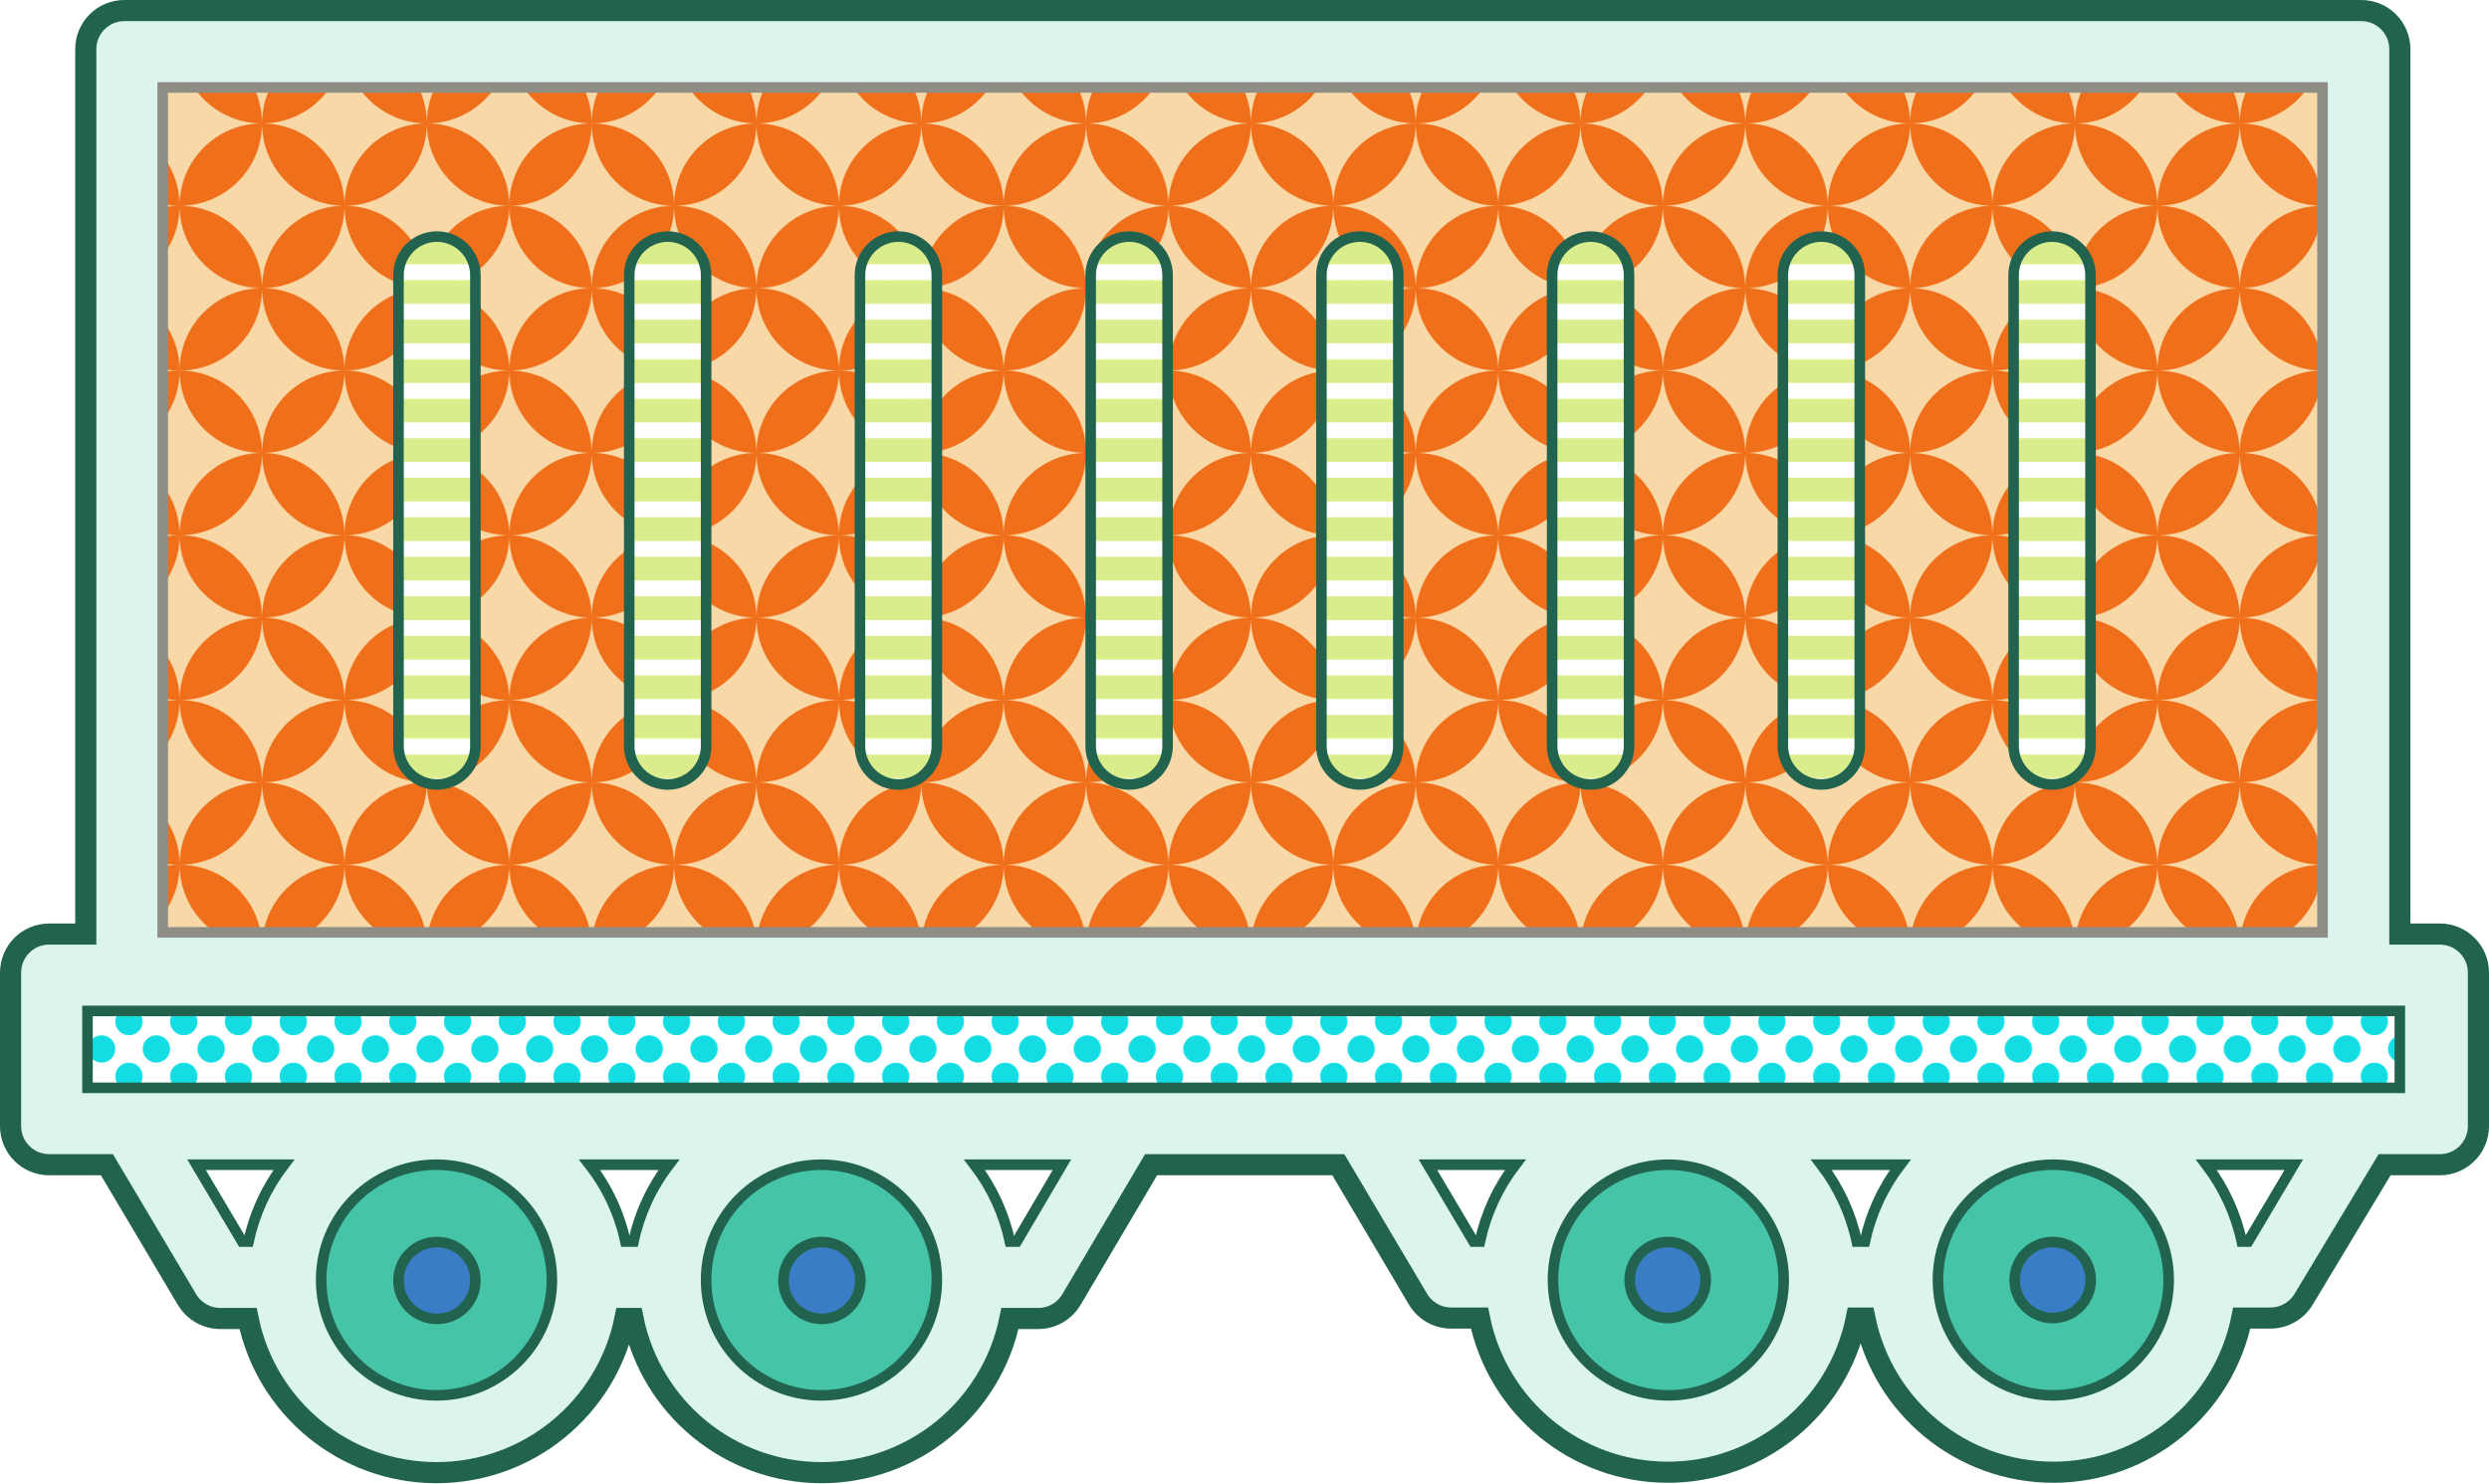
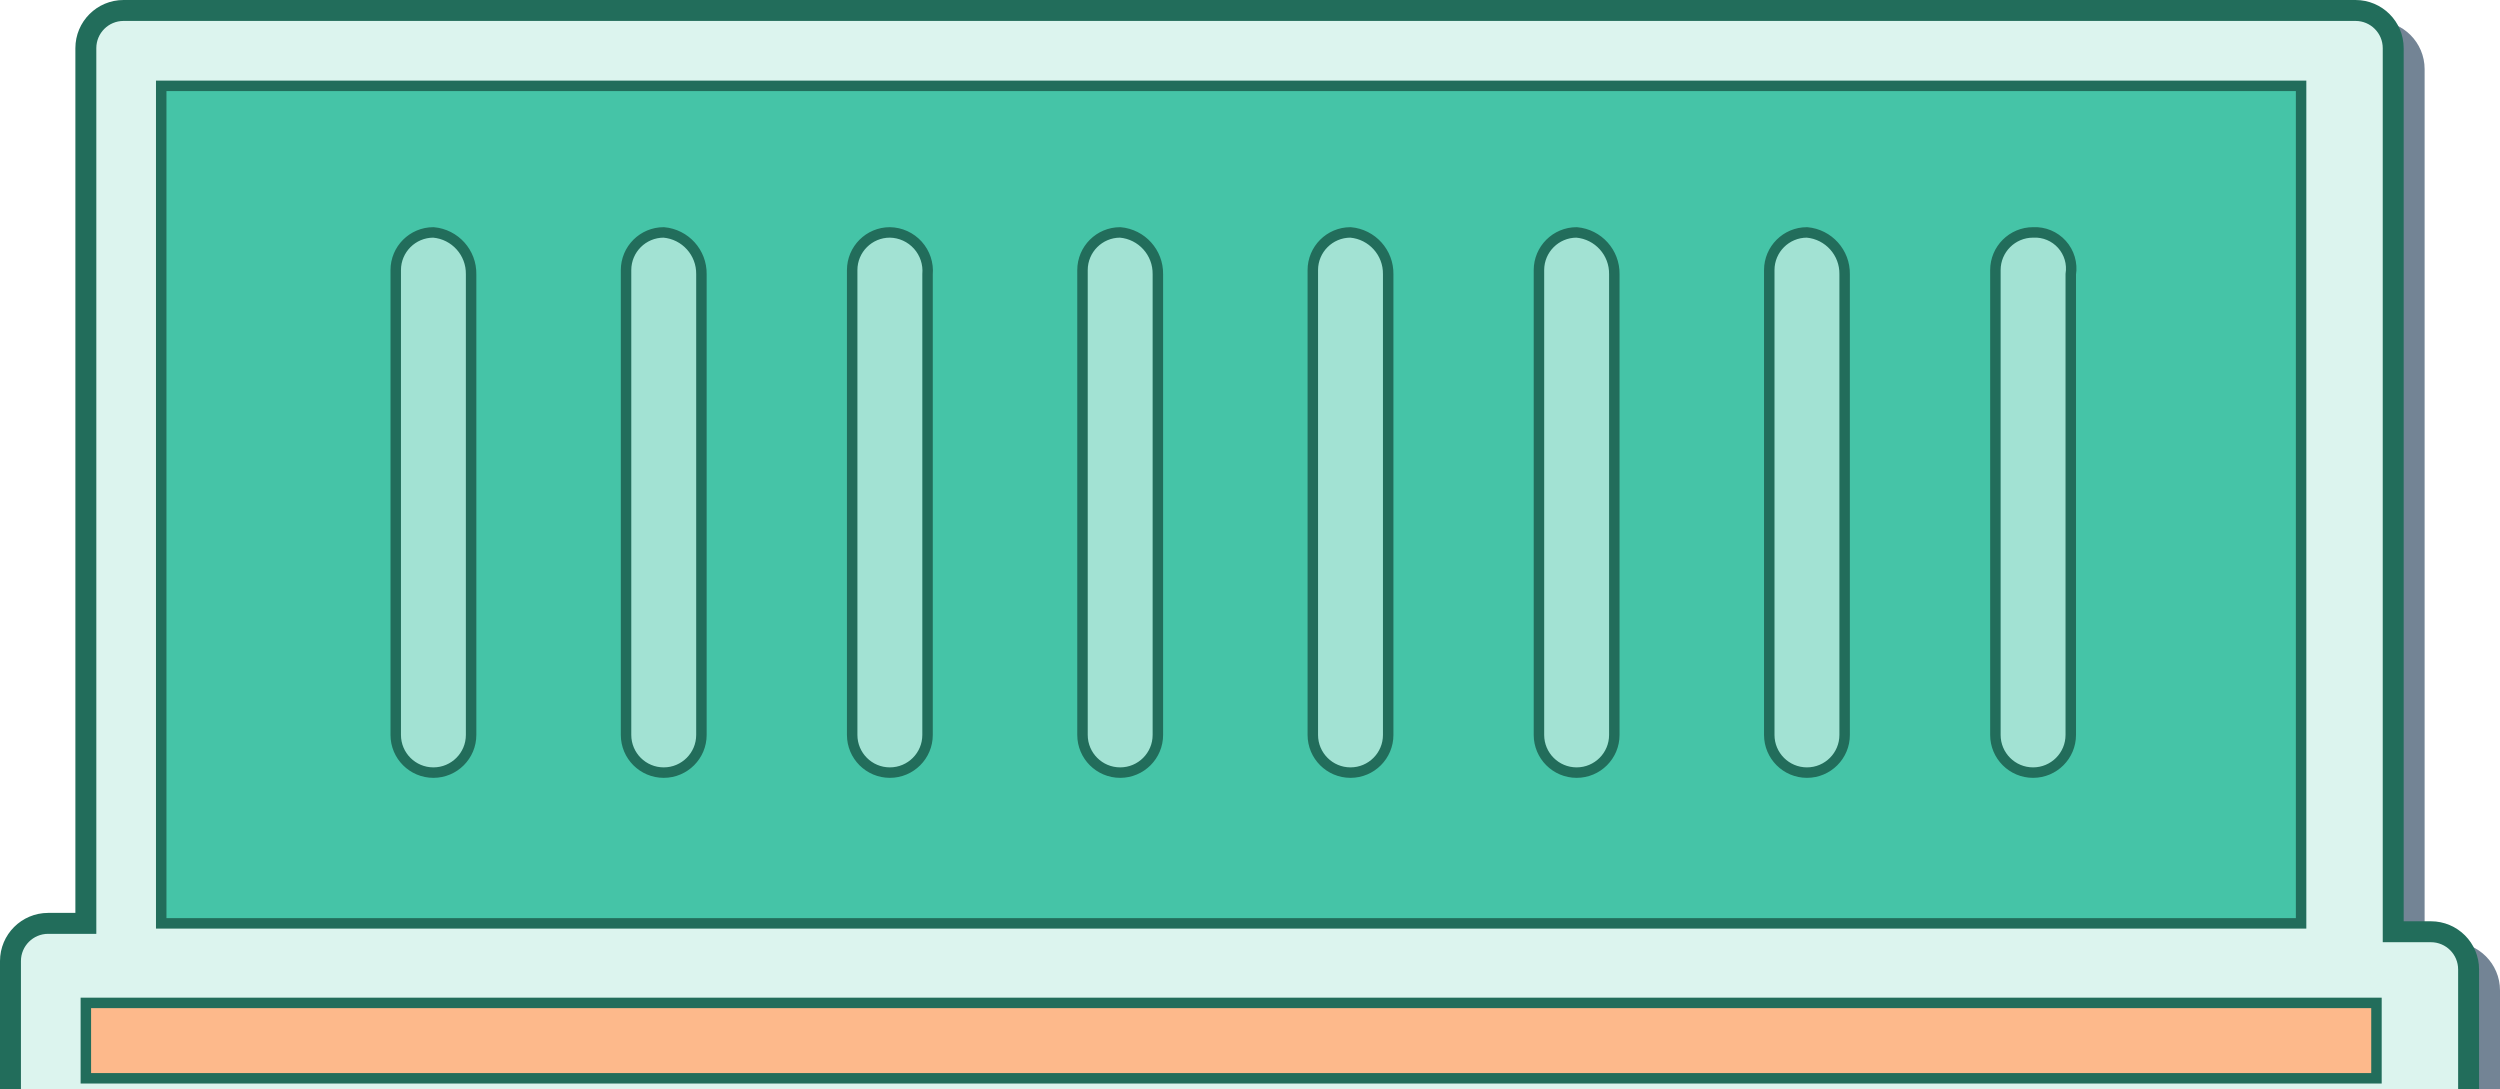
- <svg xmlns="http://www.w3.org/2000/svg" data-name="Layer 1" viewBox="0 0 58.9 35.111">
-   <defs>
-     <pattern id="b" data-name="10 dpi 50%" width="28.799" height="28.799" patternTransform="translate(2.405 1.502) scale(0.09)" patternUnits="userSpaceOnUse" viewBox="0 0 28.799 28.799">
-       <path fill="none" d="M0 0h28.799v28.799H0z" />
-       <circle cx="28.799" cy="28.799" r="3.6" fill="#13dde2" />
-       <circle cx="14.398" cy="28.799" r="3.6" fill="#13dde2" />
-       <circle cx="28.799" cy="14.399" r="3.6" fill="#13dde2" />
-       <circle cx="14.398" cy="14.399" r="3.601" fill="#13dde2" />
-       <circle cx="7.198" cy="21.6" r="3.6" fill="#13dde2" />
-       <circle cx="21.6" cy="21.6" r="3.6" fill="#13dde2" />
-       <circle cx="7.198" cy="7.199" r="3.6" fill="#13dde2" />
-       <circle cx="21.6" cy="7.199" r="3.6" fill="#13dde2" />
-       <circle cy="28.799" r="3.6" fill="#13dde2" />
-       <circle cy="14.399" r="3.6" fill="#13dde2" />
-       <circle cx="28.799" r="3.6" fill="#13dde2" />
-       <circle cx="14.398" r="3.6" fill="#13dde2" />
-       <circle r="3.6" fill="#13dde2" />
-     </pattern>
-     <pattern id="c" data-name="New Pattern Swatch 9" width="300" height="300" patternTransform="translate(4.001 2.671) scale(0.013)" patternUnits="userSpaceOnUse" viewBox="0 0 300 300">
-       <path fill="none" d="M0 0h300v300H0z" />
-       <g clip-path="url(#a)">
-         <path fill="#f9d8a7" d="M0 0h300v300H0z" />
-         <path d="M300 150A150 150 0 01150 0 150 150 0 010 150a150 150 0 01150 150 150 150 0 01150-150z" fill="none" />
-         <path d="M0 150a150 150 0 00150 150A150 150 0 000 150zM300 150a150 150 0 00-150 150 150 150 0 00150-150zM150 0A150 150 0 000 150 150 150 0 00150 0zM300 150A150 150 0 00150 0a150 150 0 00150 150z" fill="#ef6f1a" />
-         <path fill="none" d="M0 300h300v300H0z" />
-         <path fill="#f9d8a7" d="M0 300h300v300H0z" />
-         <path d="M300 450a150 150 0 01-150-150A150 150 0 010 450a150 150 0 01150 150 150 150 0 01150-150z" fill="none" />
-         <path d="M0 450a150 150 0 00150 150A150 150 0 000 450zM300 450a150 150 0 00-150 150 150 150 0 00150-150zM150 300A150 150 0 000 450a150 150 0 00150-150zM300 450a150 150 0 00-150-150 150 150 0 00150 150z" fill="#ef6f1a" />
-         <path fill="none" d="M0 600h300v300H0z" />
-         <path fill="#f9d8a7" d="M0 600h300v300H0z" />
-         <path d="M300 750a150 150 0 01-150-150A150 150 0 010 750a150 150 0 01150 150 150 150 0 01150-150z" fill="none" />
-         <path d="M0 750a150 150 0 00150 150A150 150 0 000 750zM300 750a150 150 0 00-150 150 150 150 0 00150-150zM150 600A150 150 0 000 750a150 150 0 00150-150zM300 750a150 150 0 00-150-150 150 150 0 00150 150z" fill="#ef6f1a" />
-         <path fill="none" d="M0 900h300v300H0z" />
-         <path fill="#f9d8a7" d="M0 900h300v300H0z" />
-         <path d="M300 1050a150 150 0 01-150-150A150 150 0 010 1050a150 150 0 01150 150 150 150 0 01150-150z" fill="none" />
-         <path d="M0 1050a150 150 0 00150 150A150 150 0 000 1050zM300 1050a150 150 0 00-150 150 150 150 0 00150-150zM150 900A150 150 0 000 1050a150 150 0 00150-150zM300 1050a150 150 0 00-150-150 150 150 0 00150 150z" fill="#ef6f1a" />
-         <path fill="none" d="M-300 0H0v300h-300z" />
-         <path fill="#f9d8a7" d="M-300 0H0v300h-300z" />
-         <path d="M0 150A150 150 0 01-150 0a150 150 0 01-150 150 150 150 0 01150 150A150 150 0 010 150z" fill="none" />
-         <path d="M-300 150a150 150 0 00150 150 150 150 0 00-150-150zM0 150a150 150 0 00-150 150A150 150 0 000 150zM-150 0a150 150 0 00-150 150A150 150 0 00-150 0zM0 150A150 150 0 00-150 0 150 150 0 000 150z" fill="#ef6f1a" />
-         <path fill="none" d="M-300 300H0v300h-300z" />
-         <path fill="#f9d8a7" d="M-300 300H0v300h-300z" />
-         <path d="M0 450a150 150 0 01-150-150 150 150 0 01-150 150 150 150 0 01150 150A150 150 0 010 450z" fill="none" />
-         <path d="M-300 450a150 150 0 00150 150 150 150 0 00-150-150zM0 450a150 150 0 00-150 150A150 150 0 000 450zM-150 300a150 150 0 00-150 150 150 150 0 00150-150zM0 450a150 150 0 00-150-150A150 150 0 000 450z" fill="#ef6f1a" />
-         <path fill="none" d="M-300 600H0v300h-300z" />
-         <path fill="#f9d8a7" d="M-300 600H0v300h-300z" />
-         <path d="M0 750a150 150 0 01-150-150 150 150 0 01-150 150 150 150 0 01150 150A150 150 0 010 750z" fill="none" />
-         <path d="M-300 750a150 150 0 00150 150 150 150 0 00-150-150zM0 750a150 150 0 00-150 150A150 150 0 000 750zM-150 600a150 150 0 00-150 150 150 150 0 00150-150zM0 750a150 150 0 00-150-150A150 150 0 000 750z" fill="#ef6f1a" />
-         <path fill="none" d="M-300 900H0v300h-300z" />
-         <path fill="#f9d8a7" d="M-300 900H0v300h-300z" />
-         <path d="M0 1050a150 150 0 01-150-150 150 150 0 01-150 150 150 150 0 01150 150A150 150 0 010 1050z" fill="none" />
-         <path d="M-300 1050a150 150 0 00150 150 150 150 0 00-150-150zM0 1050a150 150 0 00-150 150A150 150 0 000 1050zM-150 900a150 150 0 00-150 150 150 150 0 00150-150zM0 1050a150 150 0 00-150-150A150 150 0 000 1050z" fill="#ef6f1a" />
-         <path fill="none" d="M-600 0h300v300h-300z" />
-         <path fill="#f9d8a7" d="M-600 0h300v300h-300z" />
-         <path d="M-300 150A150 150 0 01-450 0a150 150 0 01-150 150 150 150 0 01150 150 150 150 0 01150-150z" fill="none" />
-         <path d="M-600 150a150 150 0 00150 150 150 150 0 00-150-150zM-300 150a150 150 0 00-150 150 150 150 0 00150-150zM-450 0a150 150 0 00-150 150A150 150 0 00-450 0zM-300 150A150 150 0 00-450 0a150 150 0 00150 150z" fill="#ef6f1a" />
-         <path fill="none" d="M-600 300h300v300h-300z" />
-         <path fill="#f9d8a7" d="M-600 300h300v300h-300z" />
-         <path d="M-300 450a150 150 0 01-150-150 150 150 0 01-150 150 150 150 0 01150 150 150 150 0 01150-150z" fill="none" />
-         <path d="M-600 450a150 150 0 00150 150 150 150 0 00-150-150zM-300 450a150 150 0 00-150 150 150 150 0 00150-150zM-450 300a150 150 0 00-150 150 150 150 0 00150-150zM-300 450a150 150 0 00-150-150 150 150 0 00150 150z" fill="#ef6f1a" />
-         <path fill="none" d="M-600 600h300v300h-300z" />
-         <path fill="#f9d8a7" d="M-600 600h300v300h-300z" />
-         <path d="M-300 750a150 150 0 01-150-150 150 150 0 01-150 150 150 150 0 01150 150 150 150 0 01150-150z" fill="none" />
-         <path d="M-600 750a150 150 0 00150 150 150 150 0 00-150-150zM-300 750a150 150 0 00-150 150 150 150 0 00150-150zM-450 600a150 150 0 00-150 150 150 150 0 00150-150zM-300 750a150 150 0 00-150-150 150 150 0 00150 150z" fill="#ef6f1a" />
-         <path fill="none" d="M-600 900h300v300h-300z" />
-         <path fill="#f9d8a7" d="M-600 900h300v300h-300z" />
-         <path d="M-300 1050a150 150 0 01-150-150 150 150 0 01-150 150 150 150 0 01150 150 150 150 0 01150-150z" fill="none" />
-         <path d="M-600 1050a150 150 0 00150 150 150 150 0 00-150-150zM-300 1050a150 150 0 00-150 150 150 150 0 00150-150zM-450 900a150 150 0 00-150 150 150 150 0 00150-150zM-300 1050a150 150 0 00-150-150 150 150 0 00150 150z" fill="#ef6f1a" />
-         <path fill="none" d="M-900 0h300v300h-300z" />
-         <path fill="#f9d8a7" d="M-900 0h300v300h-300z" />
-         <path d="M-600 150A150 150 0 01-750 0a150 150 0 01-150 150 150 150 0 01150 150 150 150 0 01150-150z" fill="none" />
-         <path d="M-900 150a150 150 0 00150 150 150 150 0 00-150-150zM-600 150a150 150 0 00-150 150 150 150 0 00150-150zM-750 0a150 150 0 00-150 150A150 150 0 00-750 0zM-600 150A150 150 0 00-750 0a150 150 0 00150 150z" fill="#ef6f1a" />
-         <path fill="none" d="M-900 300h300v300h-300z" />
-         <path fill="#f9d8a7" d="M-900 300h300v300h-300z" />
-         <path d="M-600 450a150 150 0 01-150-150 150 150 0 01-150 150 150 150 0 01150 150 150 150 0 01150-150z" fill="none" />
-         <path d="M-900 450a150 150 0 00150 150 150 150 0 00-150-150zM-600 450a150 150 0 00-150 150 150 150 0 00150-150zM-750 300a150 150 0 00-150 150 150 150 0 00150-150zM-600 450a150 150 0 00-150-150 150 150 0 00150 150z" fill="#ef6f1a" />
-         <path fill="none" d="M-900 600h300v300h-300z" />
-         <path fill="#f9d8a7" d="M-900 600h300v300h-300z" />
-         <path d="M-600 750a150 150 0 01-150-150 150 150 0 01-150 150 150 150 0 01150 150 150 150 0 01150-150z" fill="none" />
-         <path d="M-900 750a150 150 0 00150 150 150 150 0 00-150-150zM-600 750a150 150 0 00-150 150 150 150 0 00150-150zM-750 600a150 150 0 00-150 150 150 150 0 00150-150zM-600 750a150 150 0 00-150-150 150 150 0 00150 150z" fill="#ef6f1a" />
-         <path fill="none" d="M-900 900h300v300h-300z" />
-         <path fill="#f9d8a7" d="M-900 900h300v300h-300z" />
-         <path d="M-600 1050a150 150 0 01-150-150 150 150 0 01-150 150 150 150 0 01150 150 150 150 0 01150-150z" fill="none" />
-         <path d="M-900 1050a150 150 0 00150 150 150 150 0 00-150-150zM-600 1050a150 150 0 00-150 150 150 150 0 00150-150zM-750 900a150 150 0 00-150 150 150 150 0 00150-150zM-600 1050a150 150 0 00-150-150 150 150 0 00150 150z" fill="#ef6f1a" />
-         <path fill="none" d="M-1200 0h300v300h-300z" />
-         <path fill="#f9d8a7" d="M-1200 0h300v300h-300z" />
-         <path d="M-900 150A150 150 0 01-1050 0a150 150 0 01-150 150 150 150 0 01150 150 150 150 0 01150-150z" fill="none" />
-         <path d="M-1200 150a150 150 0 00150 150 150 150 0 00-150-150zM-900 150a150 150 0 00-150 150 150 150 0 00150-150zM-1050 0a150 150 0 00-150 150A150 150 0 00-1050 0zM-900 150A150 150 0 00-1050 0a150 150 0 00150 150z" fill="#ef6f1a" />
-         <path fill="none" d="M-1200 300h300v300h-300z" />
-         <path fill="#f9d8a7" d="M-1200 300h300v300h-300z" />
-         <path d="M-900 450a150 150 0 01-150-150 150 150 0 01-150 150 150 150 0 01150 150 150 150 0 01150-150z" fill="none" />
-         <path d="M-1200 450a150 150 0 00150 150 150 150 0 00-150-150zM-900 450a150 150 0 00-150 150 150 150 0 00150-150zM-1050 300a150 150 0 00-150 150 150 150 0 00150-150zM-900 450a150 150 0 00-150-150 150 150 0 00150 150z" fill="#ef6f1a" />
-         <path fill="none" d="M-1200 600h300v300h-300z" />
-         <path fill="#f9d8a7" d="M-1200 600h300v300h-300z" />
-         <path d="M-900 750a150 150 0 01-150-150 150 150 0 01-150 150 150 150 0 01150 150 150 150 0 01150-150z" fill="none" />
-         <path d="M-1200 750a150 150 0 00150 150 150 150 0 00-150-150zM-900 750a150 150 0 00-150 150 150 150 0 00150-150zM-1050 600a150 150 0 00-150 150 150 150 0 00150-150zM-900 750a150 150 0 00-150-150 150 150 0 00150 150z" fill="#ef6f1a" />
-         <path fill="none" d="M-1200 900h300v300h-300z" />
-         <path fill="#f9d8a7" d="M-1200 900h300v300h-300z" />
-         <path d="M-900 1050a150 150 0 01-150-150 150 150 0 01-150 150 150 150 0 01150 150 150 150 0 01150-150z" fill="none" />
-         <path d="M-1200 1050a150 150 0 00150 150 150 150 0 00-150-150zM-900 1050a150 150 0 00-150 150 150 150 0 00150-150zM-1050 900a150 150 0 00-150 150 150 150 0 00150-150zM-900 1050a150 150 0 00-150-150 150 150 0 00150 150z" fill="#ef6f1a" />
-         <path fill="none" d="M-1500 0h300v300h-300z" />
-         <path fill="#f9d8a7" d="M-1500 0h300v300h-300z" />
-         <path d="M-1200 150A150 150 0 01-1350 0a150 150 0 01-150 150 150 150 0 01150 150 150 150 0 01150-150z" fill="none" />
-         <path d="M-1500 150a150 150 0 00150 150 150 150 0 00-150-150zM-1200 150a150 150 0 00-150 150 150 150 0 00150-150zM-1350 0a150 150 0 00-150 150A150 150 0 00-1350 0zM-1200 150A150 150 0 00-1350 0a150 150 0 00150 150z" fill="#ef6f1a" />
-         <path fill="none" d="M-1500 300h300v300h-300z" />
-         <path fill="#f9d8a7" d="M-1500 300h300v300h-300z" />
-         <path d="M-1200 450a150 150 0 01-150-150 150 150 0 01-150 150 150 150 0 01150 150 150 150 0 01150-150z" fill="none" />
-         <path d="M-1500 450a150 150 0 00150 150 150 150 0 00-150-150zM-1200 450a150 150 0 00-150 150 150 150 0 00150-150zM-1350 300a150 150 0 00-150 150 150 150 0 00150-150zM-1200 450a150 150 0 00-150-150 150 150 0 00150 150z" fill="#ef6f1a" />
-         <path fill="none" d="M-1500 600h300v300h-300z" />
-         <path fill="#f9d8a7" d="M-1500 600h300v300h-300z" />
-         <path d="M-1200 750a150 150 0 01-150-150 150 150 0 01-150 150 150 150 0 01150 150 150 150 0 01150-150z" fill="none" />
-         <path d="M-1500 750a150 150 0 00150 150 150 150 0 00-150-150zM-1200 750a150 150 0 00-150 150 150 150 0 00150-150zM-1350 600a150 150 0 00-150 150 150 150 0 00150-150zM-1200 750a150 150 0 00-150-150 150 150 0 00150 150z" fill="#ef6f1a" />
-         <path fill="none" d="M-1500 900h300v300h-300z" />
-         <path fill="#f9d8a7" d="M-1500 900h300v300h-300z" />
-         <path d="M-1200 1050a150 150 0 01-150-150 150 150 0 01-150 150 150 150 0 01150 150 150 150 0 01150-150z" fill="none" />
-         <path d="M-1500 1050a150 150 0 00150 150 150 150 0 00-150-150zM-1200 1050a150 150 0 00-150 150 150 150 0 00150-150zM-1350 900a150 150 0 00-150 150 150 150 0 00150-150zM-1200 1050a150 150 0 00-150-150 150 150 0 00150 150z" fill="#ef6f1a" />
-         <path fill="none" d="M-1800 0h300v300h-300z" />
-         <path fill="#f9d8a7" d="M-1800 0h300v300h-300z" />
-         <path d="M-1500 150A150 150 0 01-1650 0a150 150 0 01-150 150 150 150 0 01150 150 150 150 0 01150-150z" fill="none" />
-         <path d="M-1800 150a150 150 0 00150 150 150 150 0 00-150-150zM-1500 150a150 150 0 00-150 150 150 150 0 00150-150zM-1650 0a150 150 0 00-150 150A150 150 0 00-1650 0zM-1500 150A150 150 0 00-1650 0a150 150 0 00150 150z" fill="#ef6f1a" />
-         <path fill="none" d="M-1800 300h300v300h-300z" />
-         <path fill="#f9d8a7" d="M-1800 300h300v300h-300z" />
-         <path d="M-1500 450a150 150 0 01-150-150 150 150 0 01-150 150 150 150 0 01150 150 150 150 0 01150-150z" fill="none" />
-         <path d="M-1800 450a150 150 0 00150 150 150 150 0 00-150-150zM-1500 450a150 150 0 00-150 150 150 150 0 00150-150zM-1650 300a150 150 0 00-150 150 150 150 0 00150-150zM-1500 450a150 150 0 00-150-150 150 150 0 00150 150z" fill="#ef6f1a" />
-         <path fill="none" d="M-1800 600h300v300h-300z" />
-         <path fill="#f9d8a7" d="M-1800 600h300v300h-300z" />
-         <path d="M-1500 750a150 150 0 01-150-150 150 150 0 01-150 150 150 150 0 01150 150 150 150 0 01150-150z" fill="none" />
-         <path d="M-1800 750a150 150 0 00150 150 150 150 0 00-150-150zM-1500 750a150 150 0 00-150 150 150 150 0 00150-150zM-1650 600a150 150 0 00-150 150 150 150 0 00150-150zM-1500 750a150 150 0 00-150-150 150 150 0 00150 150z" fill="#ef6f1a" />
-         <path fill="none" d="M-1800 900h300v300h-300z" />
-         <path fill="#f9d8a7" d="M-1800 900h300v300h-300z" />
-         <path d="M-1500 1050a150 150 0 01-150-150 150 150 0 01-150 150 150 150 0 01150 150 150 150 0 01150-150z" fill="none" />
-         <path d="M-1800 1050a150 150 0 00150 150 150 150 0 00-150-150zM-1500 1050a150 150 0 00-150 150 150 150 0 00150-150zM-1650 900a150 150 0 00-150 150 150 150 0 00150-150zM-1500 1050a150 150 0 00-150-150 150 150 0 00150 150z" fill="#ef6f1a" />
-         <path fill="none" d="M-1800 120H120v1080h-1920z" />
+ <svg xmlns="http://www.w3.org/2000/svg" viewBox="0 0 59.7 26">
+   <g data-name="Layer 1">
+     <g data-name="&lt;Group&gt;">
+       <g opacity=".6" style="mix-blend-mode:multiply">
+         <path d="M59.45 23.65v3.6a.9.9 0 01-.9.9h-1.3l-1.9 3.2a1.234 1.234 0 01-.8.4h-.7a4.711 4.711 0 01-4.5 3.6 4.523 4.523 0 01-4.5-3.6h-.2a4.711 4.711 0 01-4.5 3.6 4.523 4.523 0 01-4.5-3.6h-.7a.909.909 0 01-.8-.4l-1.9-3.2h-4.4l-1.9 3.2a1.234 1.234 0 01-.8.4h-.7a4.711 4.711 0 01-4.5 3.6 4.319 4.319 0 01-4.3-3.7h-.2a4.711 4.711 0 01-4.5 3.6 4.523 4.523 0 01-4.5-3.6h-.7a.909.909 0 01-.8-.4l-1.9-3.3h-1.4a.9.9 0 01-.9-.9v-3.6a.9.9 0 01.9-.9h.9V1.65a.9.9 0 01.9-.9h53.3a.9.9 0 01.9.9v21.1h.9a.9.9 0 01.9.9zm-2.2 2.6v-1.8H2.55v1.8h54.7zm-1.8-3.7v-20H4.35v20h51.1zm-1.7 7.3l1.1-1.8h-2.1a6.079 6.079 0 01.9 1.8h.1zm-1.9.9a2.689 2.689 0 00-2.7-2.7 2.571 2.571 0 00-2.7 2.7 2.7 2.7 0 105.4 0zm-6.3-2.7h-1.9a6.079 6.079 0 01.9 1.8h.2a3.7 3.7 0 01.8-1.8zm-2.8 2.7a2.689 2.689 0 00-2.7-2.7 2.571 2.571 0 00-2.7 2.7 2.7 2.7 0 105.4 0zm-6.3-2.7h-2.1l1.2 1.8h.1a3.7 3.7 0 01.8-1.8zm-11.9 1.8l1.1-1.8h-2.1a6.079 6.079 0 01.9 1.8h.1zm-1.9.9a2.7 2.7 0 10-2.7 2.7 2.689 2.689 0 002.7-2.7zm-6.3-2.7h-1.9a6.079 6.079 0 01.9 1.8h.2a3.7 3.7 0 01.8-1.8zm-2.8 2.7a2.7 2.7 0 10-5.4 0 2.628 2.628 0 002.7 2.7 2.689 2.689 0 002.7-2.7zm-6.3-2.7h-2.1l1.1 1.8h.2a3.7 3.7 0 01.8-1.8z" fill="#16324f" />
+         <path d="M57.25 24.45v1.8H2.55v-1.8h54.7zM49.05 6.05a.9.9 0 00-.9.9v11.1a.9.9 0 001.8 0v-11a.865.865 0 00-.9-1zm6.4-3.5v20H4.35v-20h51.1zm-10.9 15.5v-11a.987.987 0 00-.9-1 .9.9 0 00-.9.9v11.1a.9.9 0 101.8 0zm-5.5 0v-11a.987.987 0 00-.9-1 .9.9 0 00-.9.9v11.1a.9.9 0 101.8 0zm-5.4 0v-11a.987.987 0 00-.9-1 .9.9 0 00-.9.9v11.1a.9.9 0 001.8 0zm-5.5 0v-11a.987.987 0 00-.9-1 .9.9 0 00-.9.9v11.1a.9.9 0 001.8 0zm-5.5-11a.919.919 0 00-.9-1 .9.9 0 00-.9.9v11.1a.9.9 0 001.8 0v-11zm-5.4 11v-11a.987.987 0 00-.9-1 .9.9 0 00-.9.9v11.1a.9.9 0 001.8 0zm-5.5 0v-11a.987.987 0 00-.9-1 .9.9 0 00-.9.9v11.1a.9.9 0 001.8 0zM49.15 28.05a2.7 2.7 0 11-2.7 2.7 2.571 2.571 0 012.7-2.7zm.9 2.7a.9.9 0 10-.9.9.9.9 0 00.9-.9z" fill="#16324f" />
+         <path d="M49.05 6.05a.865.865 0 01.9 1v11a.9.9 0 01-1.8 0V6.95a.9.9 0 01.9-.9zM44.55 7.05v11a.9.9 0 11-1.8 0V6.95a.9.9 0 01.9-.9.987.987 0 01.9 1zM40.05 28.05a2.7 2.7 0 11-2.7 2.7 2.571 2.571 0 012.7-2.7zm.9 2.7a.9.9 0 10-.9.9.9.9 0 00.9-.9zM39.05 7.05v11a.9.9 0 11-1.8 0V6.95a.9.9 0 01.9-.9.987.987 0 01.9 1zM33.65 7.05v11a.9.9 0 01-1.8 0V6.95a.9.9 0 01.9-.9.987.987 0 01.9 1zM28.15 7.05v11a.9.9 0 01-1.8 0V6.95a.9.9 0 01.9-.9.987.987 0 01.9 1zM21.75 6.05a.919.919 0 01.9 1v11a.9.9 0 01-1.8 0V6.95a.9.9 0 01.9-.9zM19.95 28.05a2.7 2.7 0 11-2.7 2.7 2.689 2.689 0 012.7-2.7zm.9 2.7a.9.9 0 10-.9.9.9.9 0 00.9-.9zM17.25 7.05v11a.9.9 0 01-1.8 0V6.95a.9.9 0 01.9-.9.987.987 0 01.9 1zM10.85 28.05a2.7 2.7 0 110 5.4 2.628 2.628 0 01-2.7-2.7 2.689 2.689 0 012.7-2.7zm.9 2.7a.9.9 0 10-.9.9.9.9 0 00.9-.9zM11.75 7.05v11a.9.9 0 01-1.8 0V6.95a.9.9 0 01.9-.9.987.987 0 01.9 1z" fill="#16324f" />
+         <path d="M3.45.75a.9.9 0 00-.9.9v20.9h-.9a.9.9 0 00-.9.9v3.6a.9.9 0 00.9.9h1.4l1.9 3.3a.909.909 0 00.8.4h.7a4.523 4.523 0 004.5 3.6 4.711 4.711 0 004.5-3.6h.2a4.319 4.319 0 004.3 3.7 4.711 4.711 0 004.5-3.6h.7a1.234 1.234 0 00.8-.4l1.9-3.2h4.4l1.9 3.2a.909.909 0 00.8.4h.7a4.523 4.523 0 004.5 3.6 4.711 4.711 0 004.5-3.6h.2a4.523 4.523 0 004.5 3.6 4.711 4.711 0 004.5-3.6h.7a1.234 1.234 0 00.8-.4l1.9-3.2h1.3a.9.9 0 00.9-.9v-3.6a.9.9 0 00-.9-.9h-.9V1.65a.9.9 0 00-.9-.9H3.45z" fill="none" stroke="#16324f" stroke-miterlimit="10" stroke-width=".5" />
+         <path fill="none" stroke="#16324f" stroke-miterlimit="10" stroke-width=".25" d="M4.35 2.55h51.1v20H4.35z" />
+         <path d="M10.85 6.05a.9.9 0 00-.9.9v11.1a.9.9 0 001.8 0v-11a.987.987 0 00-.9-1zM16.35 6.05a.9.9 0 00-.9.9v11.1a.9.9 0 001.8 0v-11a.987.987 0 00-.9-1zM21.75 6.05a.9.9 0 00-.9.9v11.1a.9.9 0 001.8 0v-11a.919.919 0 00-.9-1zM27.25 6.05a.9.9 0 00-.9.9v11.1a.9.9 0 001.8 0v-11a.987.987 0 00-.9-1zM32.75 6.05a.9.9 0 00-.9.9v11.1a.9.9 0 001.8 0v-11a.987.987 0 00-.9-1zM38.15 6.05a.9.9 0 00-.9.9v11.1a.9.9 0 101.8 0v-11a.987.987 0 00-.9-1zM43.65 6.05a.9.9 0 00-.9.9v11.1a.9.9 0 101.8 0v-11a.987.987 0 00-.9-1zM49.13 6.05h-.08M49.05 6.05a.9.9 0 00-.9.9v11.1a.9.9 0 001.8 0v-11a.865.865 0 00-.9-1zM2.55 24.45h54.7v1.8H2.55v-1.8zM5.15 28.05h2.1a3.7 3.7 0 00-.8 1.8h-.2zM10.85 28.05a2.7 2.7 0 110 5.4 2.628 2.628 0 01-2.7-2.7 2.689 2.689 0 012.7-2.7zM14.45 28.05h1.9a3.7 3.7 0 00-.8 1.8h-.2a6.079 6.079 0 00-.9-1.8zM19.95 28.05a2.7 2.7 0 11-2.7 2.7 2.689 2.689 0 012.7-2.7zM23.55 28.05h2.1l-1.1 1.8h-.1a6.079 6.079 0 00-.9-1.8zM34.35 28.05h2.1a3.7 3.7 0 00-.8 1.8h-.1zM40.05 28.05a2.7 2.7 0 11-2.7 2.7 2.571 2.571 0 012.7-2.7zM43.65 28.05h1.9a3.7 3.7 0 00-.8 1.8h-.2a6.079 6.079 0 00-.9-1.8zM49.15 28.05a2.7 2.7 0 11-2.7 2.7 2.571 2.571 0 012.7-2.7zM52.75 28.05h2.1l-1.1 1.8h-.1a6.079 6.079 0 00-.9-1.8z" fill="none" stroke="#16324f" stroke-miterlimit="10" stroke-width=".25" />
+         <circle cx="10.85" cy="30.75" r=".9" fill="none" stroke="#16324f" stroke-miterlimit="10" stroke-width=".25" />
+         <circle cx="19.95" cy="30.75" r=".9" fill="none" stroke="#16324f" stroke-miterlimit="10" stroke-width=".25" />
+         <circle cx="40.05" cy="30.75" r=".9" fill="none" stroke="#16324f" stroke-miterlimit="10" stroke-width=".25" />
+         <circle cx="49.15" cy="30.75" r=".9" fill="none" stroke="#16324f" stroke-miterlimit="10" stroke-width=".25" />
      </g>
-     </pattern>
-     <pattern id="d" data-name="10 lpi 60%" width="72" height="72" patternTransform="translate(3.345 8.063) scale(0.13)" patternUnits="userSpaceOnUse" viewBox="0 0 72 72">
-       <path fill="none" d="M0 0h72v72H0z" />
-       <path fill="none" stroke="#daed8c" stroke-width="4.32" d="M71.75 68.4h72.5M71.75 54h72.5M71.75 39.6h72.5M71.75 25.2h72.5M71.75 10.8h72.5M71.75 61.2h72.5M71.75 46.8h72.5M71.75 32.4h72.5M71.75 18h72.5M71.75 3.6h72.5M-.25 68.4h72.5M-.25 54h72.5M-.25 39.6h72.5M-.25 25.2h72.5M-.25 10.8h72.5M-.25 61.2h72.5M-.25 46.8h72.5M-.25 32.4h72.5M-.25 18h72.5M-.25 3.6h72.5M-72.25 68.4H.25M-72.25 54H.25M-72.25 39.6H.25M-72.25 25.2H.25M-72.25 10.8H.25M-72.25 61.2H.25M-72.25 46.8H.25M-72.25 32.4H.25M-72.25 18H.25M-72.25 3.6H.25" />
-     </pattern>
-     <clipPath id="a">
-       <path fill="none" d="M0 0h300v300H0z" />
-     </clipPath>
-   </defs>
-   <path d="M58.65 23.02v3.64a.913.913 0 01-.91.91h-1.31l-1.92 3.19a.918.918 0 01-.79.44h-.67a4.55 4.55 0 01-8.92 0h-.2a4.55 4.55 0 01-8.92 0h-.67a.911.911 0 01-.78-.44l-1.89-3.19h-4.43l-1.89 3.2a.911.911 0 01-.78.44h-.67a4.55 4.55 0 01-8.92 0h-.19a4.55 4.55 0 01-8.92 0h-.65a.918.918 0 01-.79-.44l-1.9-3.2H1.16a.913.913 0 01-.91-.91v-3.64a.913.913 0 01.91-.91h.87V1.16a.913.913 0 01.91-.91h52.94a.913.913 0 01.91.91v20.95h.95a.913.913 0 01.91.91zm-1.86 2.73v-1.82H2.07v1.82h54.72zm-1.83-3.68v-20H3.85v20h51.11zm-1.76 7.32l1.08-1.82h-2.07a4.589 4.589 0 01.84 1.82h.15zm-1.88.91a2.727 2.727 0 00-2.73-2.73h-.02a2.725 2.725 0 00-2.71 2.71v.02a2.73 2.73 0 105.46 0zm-6.35-2.73H43.1a4.589 4.589 0 01.84 1.82h.19a4.589 4.589 0 01.84-1.82zm-2.76 2.73a2.727 2.727 0 00-2.73-2.73h-.02a2.725 2.725 0 00-2.71 2.71v.02a2.73 2.73 0 005.46 0zm-6.35-2.73h-2.07l1.08 1.82h.15a4.589 4.589 0 01.84-1.82zm-11.8 1.82l1.07-1.82h-2.07a4.589 4.589 0 01.84 1.82h.16zm-1.89.91a2.727 2.727 0 00-2.73-2.73h-.02a2.725 2.725 0 00-2.71 2.71v.02a2.73 2.73 0 005.46 0zm-6.34-2.73h-1.88a4.474 4.474 0 01.85 1.82h.19a4.589 4.589 0 01.84-1.82zm-2.77 2.73a2.727 2.727 0 00-2.73-2.73h-.02a2.725 2.725 0 00-2.71 2.71v.02a2.73 2.73 0 005.46 0zm-6.34-2.73H4.65l1.08 1.82h.15a4.589 4.589 0 01.84-1.82z" fill="#dcf4ee" />
-   <path fill="url(#b)" d="M2.07 23.93h54.72v1.82H2.07z" />
-   <path d="M54.71 1.82v20H3.6v-20h51.11zm-5.49 15.59V6.27a.913.913 0 00-.9-.92h-.02a.913.913 0 00-.9.92v11.14a.91.91 0 101.82 0zm-5.46 0V6.27a.913.913 0 00-.9-.92h-.02a.913.913 0 00-.9.92v11.14a.91.91 0 001.82 0zm-5.46 0V6.27a.913.913 0 00-.9-.92h-.02a.913.913 0 00-.9.92v11.14a.91.91 0 001.82 0zm-5.46 0V6.27a.913.913 0 00-.9-.92h-.02a.913.913 0 00-.9.92v11.14a.91.91 0 001.82 0zm-5.46 0V6.27a.913.913 0 00-.9-.92h-.02a.913.913 0 00-.9.92v11.14a.91.91 0 101.82 0zm-5.46 0V6.27a.913.913 0 00-.9-.92H21a.913.913 0 00-.9.92v11.14a.91.91 0 001.82 0zm-5.46 0V6.27a.913.913 0 00-.9-.92h-.02a.913.913 0 00-.9.92v11.14a.91.91 0 001.82 0zm-5.46 0V6.27a.913.913 0 00-.9-.92h-.02a.913.913 0 00-.9.92v11.14a.91.91 0 001.82 0z" transform="translate(0.25 0.25)" fill="url(#c)" />
-   <path d="M48.59 27.57a2.73 2.73 0 11-2.73 2.73v-.02a2.725 2.725 0 012.71-2.71h.02zm.88 2.74a.914.914 0 00-.88-.91h-.03a.91.91 0 10.91.91z" fill="#45c4a7" />
-   <path d="M49.22 6.27v11.14a.91.91 0 11-1.82 0V6.27a.913.913 0 01.9-.92h.02a.913.913 0 01.9.92z" transform="translate(0.25 0.25)" fill="url(#d)" />
-   <path d="M48.59 29.4a.925.925 0 11-.03 0h.03z" fill="#397dc6" />
-   <path d="M43.76 6.27v11.14a.91.91 0 01-1.82 0V6.27a.913.913 0 01.9-.92h.02a.913.913 0 01.9.92z" transform="translate(0.25 0.25)" fill="url(#d)" />
-   <path d="M39.48 27.57a2.73 2.73 0 11-2.73 2.73v-.02a2.725 2.725 0 012.71-2.71h.02zm.88 2.74a.914.914 0 00-.88-.91h-.03a.91.91 0 10.91.91z" fill="#45c4a7" />
-   <path d="M39.48 29.4a.925.925 0 11-.03 0h.03z" fill="#397dc6" />
-   <path d="M38.3 6.27v11.14a.91.91 0 01-1.82 0V6.27a.913.913 0 01.9-.92h.02a.913.913 0 01.9.92zM32.84 6.27v11.14a.91.91 0 01-1.82 0V6.27a.913.913 0 01.9-.92h.02a.913.913 0 01.9.92zM27.38 6.27v11.14a.91.91 0 11-1.82 0V6.27a.913.913 0 01.9-.92h.02a.913.913 0 01.9.92zM21.92 6.27v11.14a.91.91 0 01-1.82 0V6.27a.913.913 0 01.9-.92h.02a.913.913 0 01.9.92z" transform="translate(0.25 0.25)" fill="url(#d)" />
-   <path d="M19.44 27.57a2.73 2.73 0 11-2.73 2.73v-.02a2.725 2.725 0 012.71-2.71h.02zm.92 2.74a.91.91 0 10-.91.91.913.913 0 00.91-.91z" fill="#45c4a7" />
-   <circle cx="19.45" cy="30.31" r=".91" fill="#397dc6" />
-   <path d="M16.46 6.27v11.14a.91.91 0 01-1.82 0V6.27a.913.913 0 01.9-.92h.02a.913.913 0 01.9.92z" transform="translate(0.25 0.25)" fill="url(#d)" />
-   <path d="M10.33 27.57A2.73 2.73 0 117.6 30.3v-.02a2.725 2.725 0 012.71-2.71h.02zm.92 2.74a.91.91 0 10-.91.91.913.913 0 00.91-.91z" fill="#45c4a7" />
-   <path d="M11 6.27v11.14a.91.91 0 01-1.82 0V6.27a.913.913 0 01.9-.92h.02a.913.913 0 01.9.92z" transform="translate(0.25 0.25)" fill="url(#d)" />
-   <circle cx="10.34" cy="30.31" r=".91" fill="#397dc6" />
-   <path d="M2.94.25a.913.913 0 00-.91.91v20.95h-.87a.913.913 0 00-.91.91v3.64a.913.913 0 00.91.91h1.37l1.9 3.2a.918.918 0 00.79.44h.65a4.55 4.55 0 008.92 0h.19a4.55 4.55 0 008.92 0h.67a.911.911 0 00.78-.44l1.89-3.2h4.43l1.89 3.19a.911.911 0 00.78.44h.67a4.55 4.55 0 008.92 0h.2a4.55 4.55 0 008.92 0h.67a.918.918 0 00.79-.44l1.92-3.19h1.31a.913.913 0 00.91-.91v-3.64a.913.913 0 00-.91-.91h-.95V1.16a.913.913 0 00-.91-.91H2.94z" fill="none" stroke="#21634e" stroke-miterlimit="10" stroke-width=".5" />
-   <path fill="none" stroke="#8e8e87" stroke-miterlimit="10" stroke-width=".25" d="M3.85 2.07h51.11v20H3.85z" />
-   <path d="M10.33 5.6a.913.913 0 00-.9.92v11.14a.91.91 0 001.82 0V6.52a.913.913 0 00-.9-.92h-.02zM15.79 5.6a.913.913 0 00-.9.92v11.14a.91.91 0 001.82 0V6.52a.913.913 0 00-.9-.92h-.02zM21.25 5.6a.913.913 0 00-.9.92v11.14a.91.91 0 001.82 0V6.52a.913.913 0 00-.9-.92h-.02zM26.71 5.6a.913.913 0 00-.9.92v11.14a.91.91 0 101.82 0V6.52a.913.913 0 00-.9-.92h-.02zM32.17 5.6a.913.913 0 00-.9.92v11.14a.91.91 0 001.82 0V6.52a.913.913 0 00-.9-.92h-.02zM37.63 5.6a.913.913 0 00-.9.92v11.14a.91.91 0 001.82 0V6.52a.913.913 0 00-.9-.92h-.02zM43.09 5.6a.913.913 0 00-.9.92v11.14a.91.91 0 001.82 0V6.52a.913.913 0 00-.9-.92h-.02zM48.55 5.6a.913.913 0 00-.9.92v11.14a.91.91 0 101.82 0V6.52a.913.913 0 00-.9-.92h-.02zM2.07 23.93h54.72v1.82H2.07zM4.65 27.57h2.07a4.589 4.589 0 00-.84 1.82h-.15zM10.33 27.57h-.02a2.725 2.725 0 00-2.71 2.71v.02a2.73 2.73 0 102.73-2.73zM13.95 27.57h1.88a4.589 4.589 0 00-.84 1.82h-.19a4.474 4.474 0 00-.85-1.82zM19.44 27.57a2.73 2.73 0 11-2.73 2.73v-.02a2.725 2.725 0 012.71-2.71h.02zM23.06 27.57h2.07l-1.07 1.82h-.16a4.589 4.589 0 00-.84-1.82zM33.79 27.57h2.07a4.589 4.589 0 00-.84 1.82h-.15zM39.48 27.57a2.73 2.73 0 11-2.73 2.73v-.02a2.725 2.725 0 012.71-2.71h.02zM43.1 27.57h1.87a4.589 4.589 0 00-.84 1.82h-.19a4.589 4.589 0 00-.84-1.82zM48.59 27.57a2.73 2.73 0 11-2.73 2.73v-.02a2.725 2.725 0 012.71-2.71h.02zM52.21 27.57h2.07l-1.08 1.82h-.15a4.589 4.589 0 00-.84-1.82z" fill="none" stroke="#21634e" stroke-miterlimit="10" stroke-width=".25" />
-   <circle cx="10.34" cy="30.31" r=".91" fill="none" stroke="#21634e" stroke-miterlimit="10" stroke-width=".25" />
-   <circle cx="19.45" cy="30.31" r=".91" fill="none" stroke="#21634e" stroke-miterlimit="10" stroke-width=".25" />
-   <path d="M39.45 29.4a.9.9 0 10.03 0h-.03zM48.56 29.4a.9.9 0 10.03 0h-.03z" fill="none" stroke="#21634e" stroke-miterlimit="10" stroke-width=".25" />
+       <path d="M58.95 23.15v3.6a.9.9 0 01-.9.9h-1.3l-1.9 3.2a1.234 1.234 0 01-.8.4h-.7a4.711 4.711 0 01-4.5 3.6 4.523 4.523 0 01-4.5-3.6h-.2a4.711 4.711 0 01-4.5 3.6 4.523 4.523 0 01-4.5-3.6h-.7a.909.909 0 01-.8-.4l-1.9-3.2h-4.4l-1.9 3.2a1.234 1.234 0 01-.8.4h-.7a4.711 4.711 0 01-4.5 3.6 4.319 4.319 0 01-4.3-3.7h-.2a4.711 4.711 0 01-4.5 3.6 4.523 4.523 0 01-4.5-3.6h-.7a.909.909 0 01-.8-.4l-1.9-3.3h-1.4a.9.9 0 01-.9-.9v-3.6a.9.9 0 01.9-.9h.9V1.15a.9.9 0 01.9-.9h53.3a.9.9 0 01.9.9v21.1h.9a.9.9 0 01.9.9zm-2.2 2.6v-1.8H2.05v1.8h54.7zm-1.8-3.7v-20H3.85v20h51.1zm-1.7 7.3l1.1-1.8h-2.1a6.079 6.079 0 01.9 1.8h.1zm-1.9.9a2.689 2.689 0 00-2.7-2.7 2.571 2.571 0 00-2.7 2.7 2.7 2.7 0 105.4 0zm-6.3-2.7h-1.9a6.079 6.079 0 01.9 1.8h.2a3.7 3.7 0 01.8-1.8zm-2.8 2.7a2.689 2.689 0 00-2.7-2.7 2.571 2.571 0 00-2.7 2.7 2.7 2.7 0 105.4 0zm-6.3-2.7h-2.1l1.2 1.8h.1a3.7 3.7 0 01.8-1.8zm-11.9 1.8l1.1-1.8h-2.1a6.079 6.079 0 01.9 1.8h.1zm-1.9.9a2.7 2.7 0 10-2.7 2.7 2.689 2.689 0 002.7-2.7zm-6.3-2.7h-1.9a6.079 6.079 0 01.9 1.8h.2a3.7 3.7 0 01.8-1.8zm-2.8 2.7a2.7 2.7 0 10-5.4 0 2.628 2.628 0 002.7 2.7 2.689 2.689 0 002.7-2.7zm-6.3-2.7h-2.1l1.1 1.8h.2a3.7 3.7 0 01.8-1.8z" fill="#dcf4ee" />
+       <path d="M56.75 23.95v1.8H2.05v-1.8h54.7z" fill="#FDB98B" />
+       <path d="M48.55 5.55a.9.9 0 00-.9.9v11.1a.9.9 0 001.8 0v-11a.865.865 0 00-.9-1zm6.4-3.5v20H3.85v-20h51.1zm-10.9 15.5v-11a.987.987 0 00-.9-1 .9.9 0 00-.9.9v11.1a.9.9 0 101.8 0zm-5.5 0v-11a.987.987 0 00-.9-1 .9.9 0 00-.9.9v11.1a.9.9 0 101.8 0zm-5.4 0v-11a.987.987 0 00-.9-1 .9.9 0 00-.9.9v11.1a.9.9 0 001.8 0zm-5.5 0v-11a.987.987 0 00-.9-1 .9.9 0 00-.9.9v11.1a.9.9 0 001.8 0zm-5.5-11a.919.919 0 00-.9-1 .9.9 0 00-.9.9v11.1a.9.9 0 001.8 0v-11zm-5.4 11v-11a.987.987 0 00-.9-1 .9.9 0 00-.9.9v11.1a.9.9 0 001.8 0zm-5.5 0v-11a.987.987 0 00-.9-1 .9.9 0 00-.9.9v11.1a.9.9 0 001.8 0z" fill="#45c4a7" />
+       <path d="M48.65 27.55a2.7 2.7 0 11-2.7 2.7 2.571 2.571 0 012.7-2.7zm.9 2.7a.9.9 0 10-.9.9.9.9 0 00.9-.9z" fill="#16324f" />
+       <path d="M48.55 5.55a.865.865 0 01.9 1v11a.9.9 0 01-1.8 0V6.45a.9.9 0 01.9-.9zM44.05 6.55v11a.9.9 0 11-1.8 0V6.45a.9.9 0 01.9-.9.987.987 0 01.9 1z" fill="#a2e2d3" />
+       <path d="M39.55 27.55a2.7 2.7 0 11-2.7 2.7 2.571 2.571 0 012.7-2.7zm.9 2.7a.9.9 0 10-.9.9.9.9 0 00.9-.9z" fill="#16324f" />
+       <path d="M38.55 6.55v11a.9.9 0 11-1.8 0V6.45a.9.9 0 01.9-.9.987.987 0 01.9 1zM33.15 6.55v11a.9.9 0 01-1.8 0V6.45a.9.9 0 01.9-.9.987.987 0 01.9 1zM27.65 6.55v11a.9.9 0 01-1.8 0V6.45a.9.9 0 01.9-.9.987.987 0 01.9 1zM21.25 5.55a.919.919 0 01.9 1v11a.9.9 0 01-1.8 0V6.45a.9.9 0 01.9-.9z" fill="#a2e2d3" />
+       <path d="M19.45 27.55a2.7 2.7 0 11-2.7 2.7 2.689 2.689 0 012.7-2.7zm.9 2.7a.9.9 0 10-.9.9.9.9 0 00.9-.9z" fill="#16324f" />
+       <path d="M16.75 6.55v11a.9.9 0 01-1.8 0V6.45a.9.9 0 01.9-.9.987.987 0 01.9 1z" fill="#a2e2d3" />
+       <path d="M10.35 27.55a2.7 2.7 0 110 5.4 2.628 2.628 0 01-2.7-2.7 2.689 2.689 0 012.7-2.7zm.9 2.7a.9.9 0 10-.9.9.9.9 0 00.9-.9z" fill="#16324f" />
+       <path d="M11.25 6.55v11a.9.9 0 01-1.8 0V6.45a.9.9 0 01.9-.9.987.987 0 01.9 1z" fill="#a2e2d3" />
+       <path d="M2.95.25a.9.9 0 00-.9.9v20.9h-.9a.9.9 0 00-.9.9v3.6a.9.9 0 00.9.9h1.4l1.9 3.3a.909.909 0 00.8.4h.7a4.523 4.523 0 004.5 3.6 4.711 4.711 0 004.5-3.6h.2a4.319 4.319 0 004.3 3.7 4.711 4.711 0 004.5-3.6h.7a1.234 1.234 0 00.8-.4l1.9-3.2h4.4l1.9 3.2a.909.909 0 00.8.4h.7a4.523 4.523 0 004.5 3.6 4.711 4.711 0 004.5-3.6h.2a4.523 4.523 0 004.5 3.6 4.711 4.711 0 004.5-3.6h.7a1.234 1.234 0 00.8-.4l1.9-3.2h1.3a.9.9 0 00.9-.9v-3.6a.9.9 0 00-.9-.9h-.9V1.15a.9.9 0 00-.9-.9H2.95z" fill="none" stroke="#226d5b" stroke-miterlimit="10" stroke-width=".5" />
+       <path fill="none" stroke="#226d5b" stroke-miterlimit="10" stroke-width=".25" d="M3.85 2.05h51.1v20H3.85z" />
+       <path d="M10.35 5.55a.9.9 0 00-.9.9v11.1a.9.9 0 001.8 0v-11a.987.987 0 00-.9-1zM15.85 5.55a.9.9 0 00-.9.9v11.1a.9.9 0 001.8 0v-11a.987.987 0 00-.9-1zM21.25 5.55a.9.9 0 00-.9.9v11.1a.9.9 0 001.8 0v-11a.919.919 0 00-.9-1zM26.75 5.55a.9.9 0 00-.9.9v11.1a.9.9 0 001.8 0v-11a.987.987 0 00-.9-1zM32.25 5.55a.9.9 0 00-.9.9v11.1a.9.9 0 001.8 0v-11a.987.987 0 00-.9-1zM37.65 5.55a.9.9 0 00-.9.9v11.1a.9.9 0 101.8 0v-11a.987.987 0 00-.9-1zM43.15 5.55a.9.9 0 00-.9.9v11.1a.9.9 0 101.8 0v-11a.987.987 0 00-.9-1zM48.63 5.55h-.08M48.55 5.55a.9.9 0 00-.9.9v11.1a.9.9 0 001.8 0v-11a.865.865 0 00-.9-1zM2.05 23.95h54.7v1.8H2.05v-1.8zM4.65 27.55h2.1a3.7 3.7 0 00-.8 1.8h-.2zM10.35 27.55a2.7 2.7 0 110 5.4 2.628 2.628 0 01-2.7-2.7 2.689 2.689 0 012.7-2.7zM13.95 27.55h1.9a3.7 3.7 0 00-.8 1.8h-.2a6.079 6.079 0 00-.9-1.8zM19.45 27.55a2.7 2.7 0 11-2.7 2.7 2.689 2.689 0 012.7-2.7zM23.05 27.55h2.1l-1.1 1.8h-.1a6.079 6.079 0 00-.9-1.8zM33.85 27.55h2.1a3.7 3.7 0 00-.8 1.8h-.1zM39.55 27.55a2.7 2.7 0 11-2.7 2.7 2.571 2.571 0 012.7-2.7zM43.15 27.55h1.9a3.7 3.7 0 00-.8 1.8h-.2a6.079 6.079 0 00-.9-1.8zM48.65 27.55a2.7 2.7 0 11-2.7 2.7 2.571 2.571 0 012.7-2.7zM52.25 27.55h2.1l-1.1 1.8h-.1a6.079 6.079 0 00-.9-1.8z" fill="none" stroke="#226d5b" stroke-miterlimit="10" stroke-width=".25" />
+       <circle cx="10.35" cy="30.25" r=".9" fill="none" stroke="#226d5b" stroke-miterlimit="10" stroke-width=".25" />
+       <circle cx="19.45" cy="30.25" r=".9" fill="none" stroke="#226d5b" stroke-miterlimit="10" stroke-width=".25" />
+       <circle cx="39.55" cy="30.25" r=".9" fill="none" stroke="#226d5b" stroke-miterlimit="10" stroke-width=".25" />
+       <circle cx="48.65" cy="30.25" r=".9" fill="none" stroke="#226d5b" stroke-miterlimit="10" stroke-width=".25" />
+     </g>
+   </g>
</svg>
